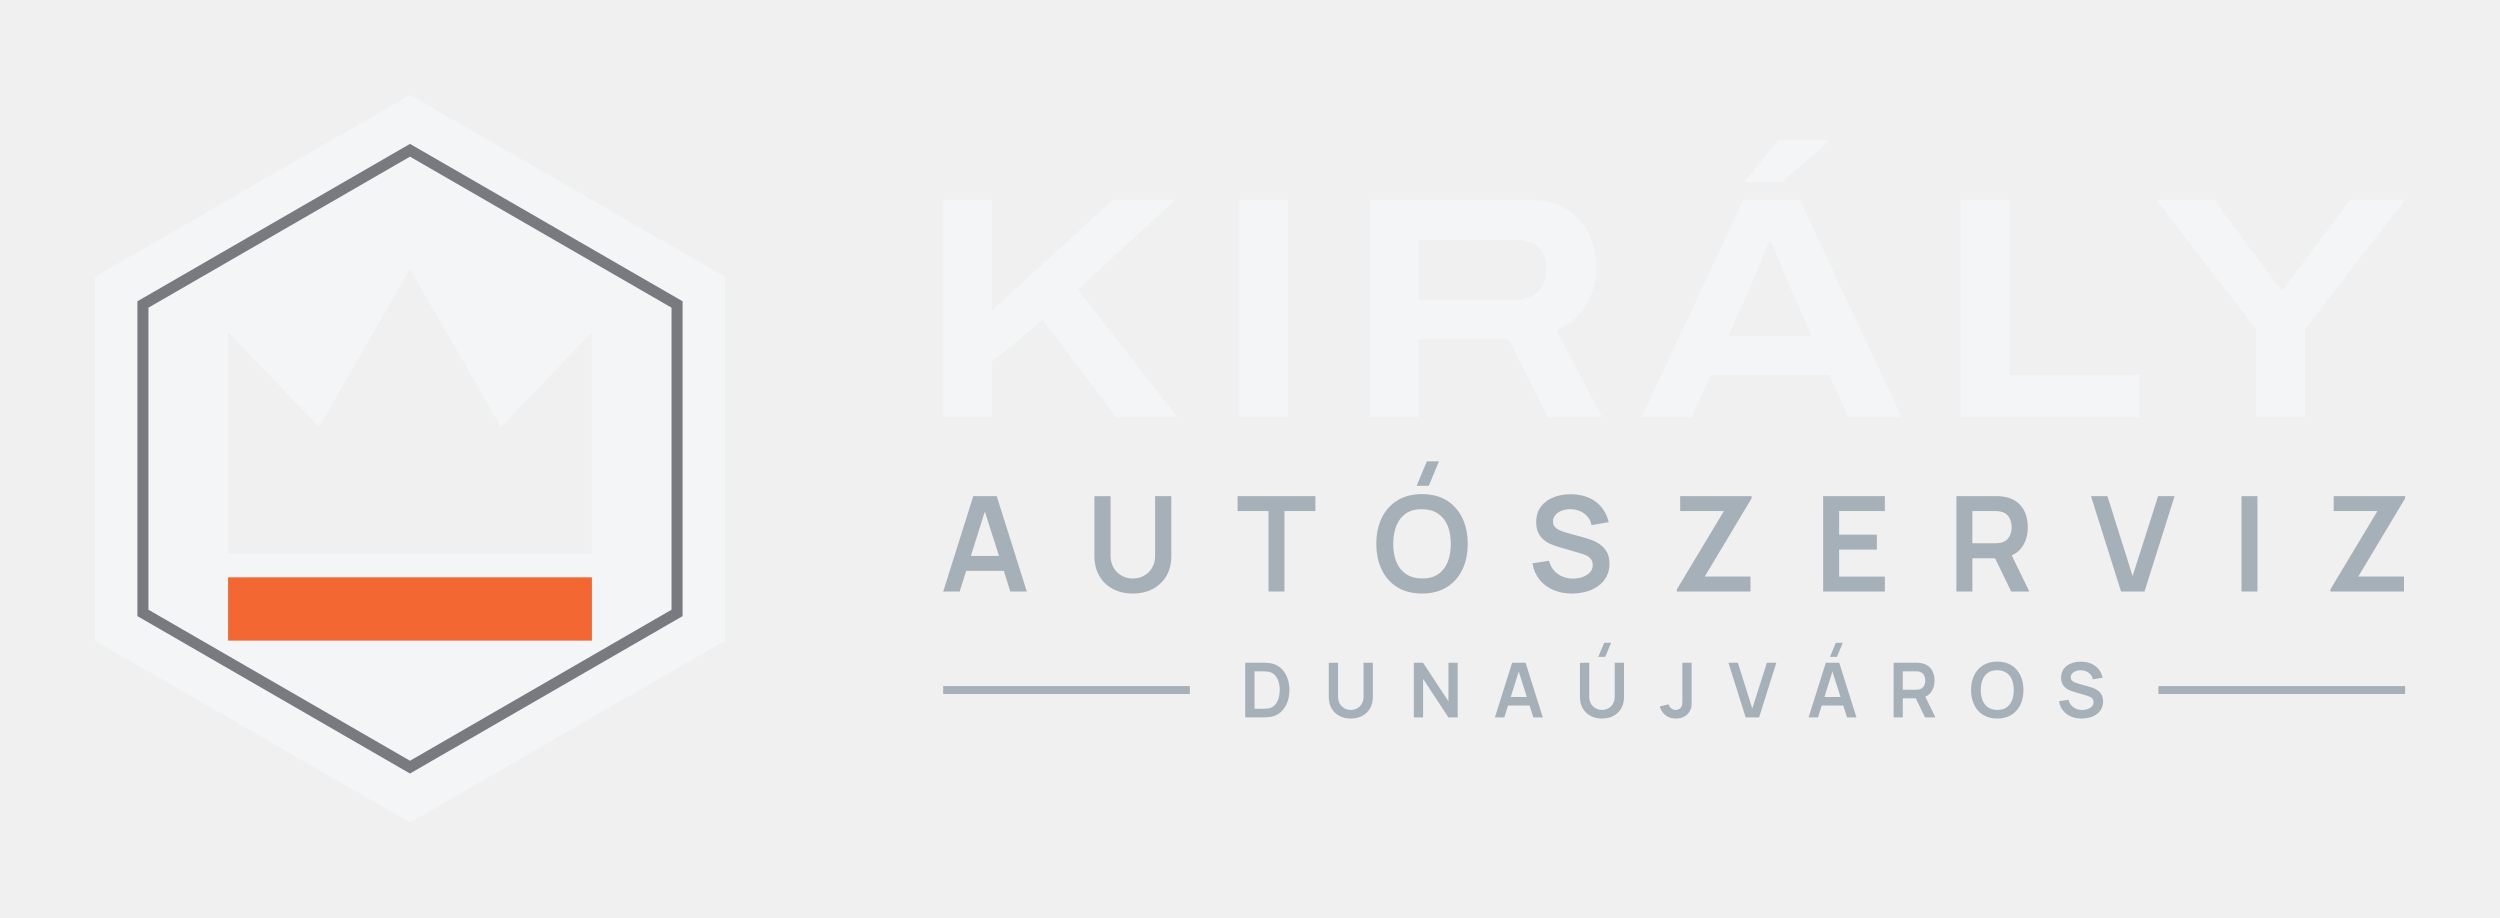
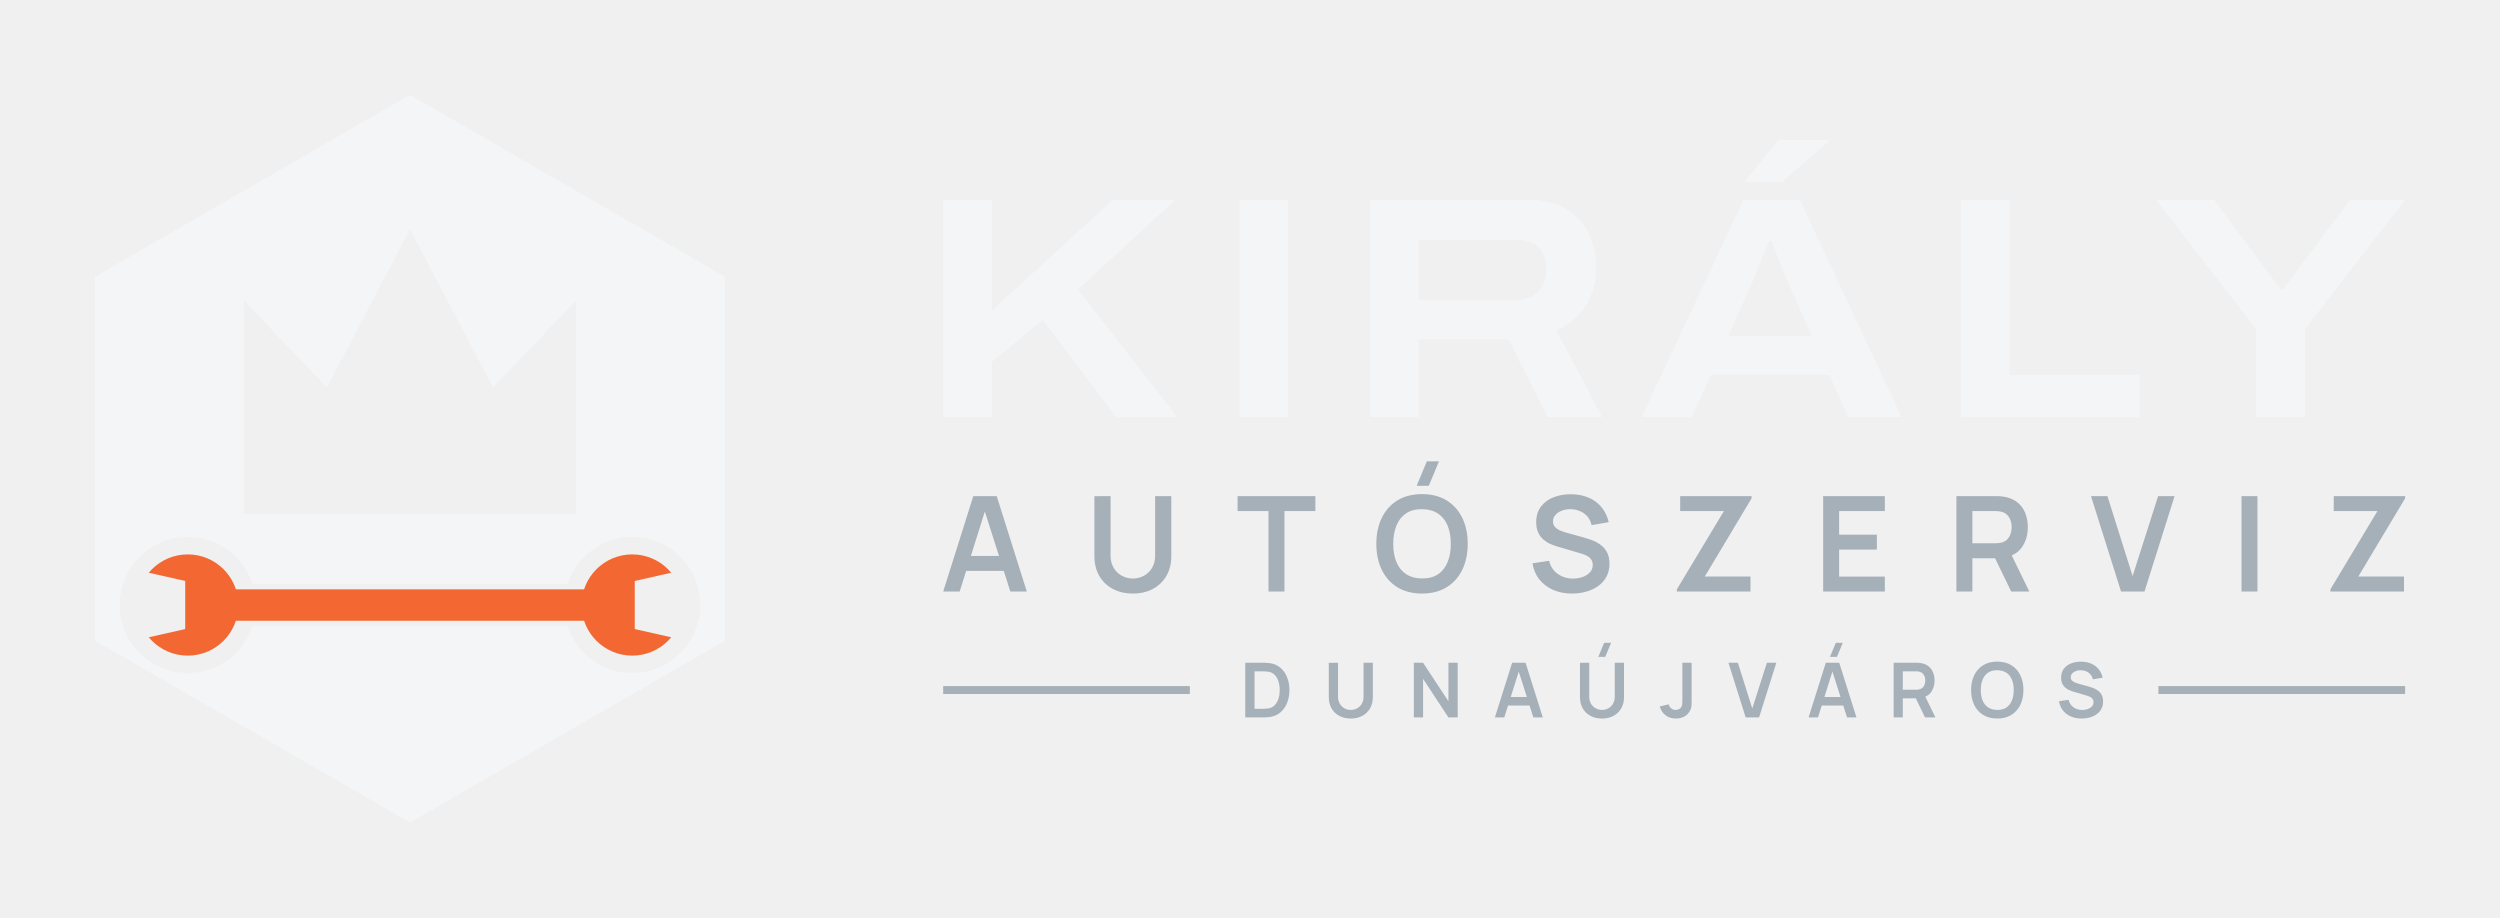
<svg xmlns="http://www.w3.org/2000/svg" viewBox="-1.84 -8 316.11 116" width="1264.44" height="464" role="img">
  <defs>
    <mask id="anya2" maskUnits="userSpaceOnUse" x="0" y="0" width="100" height="100">
      <rect width="100" height="100" fill="#000" />
      <path d="M89.84 73 L50 96 L10.16 73 L10.16 27 L50 4 L89.84 27Z" fill="#fff" />
-       <path d="M27 62 L27 34 L38.5 46 L50 26 L61.5 46 L73 34 L73 62Z" fill="#000" />
-       <rect x="27" y="65" width="46" height="8" fill="#000" />
+       <path d="M29 57 L29 30 L39.5 41 L50 21 L60.5 41 L71 30 L71 57Z" fill="#000" />
+       <rect x="21.9" y="65.83" width="56.2" height="5.33" fill="#000" />
+       <circle cx="21.9" cy="68.5" r="8.6" fill="#000" />
+       <circle cx="78.1" cy="68.5" r="8.6" fill="#000" />
+     </mask>
+     <mask id="kulcs2" maskUnits="userSpaceOnUse" x="0" y="0" width="100" height="100">
+       <rect width="100" height="100" fill="#000" />
+       <rect x="21.9" y="66.52" width="56.2" height="3.97" fill="#fff" />
+       <circle cx="21.9" cy="68.5" r="6.4" fill="#fff" />
+       <circle cx="78.1" cy="68.5" r="6.4" fill="#fff" />
+       <path d="M14.5 63.86L21.58 65.46V71.54L14.5 73.14Z" fill="#000" />
+       <path d="M85.5 63.86L78.42 65.46V71.54L85.5 73.14Z" fill="#000" />
    </mask>
  </defs>
  <rect width="100" height="100" fill="#F4F5F6" mask="url(#anya2)" />
-   <path d="M83.77 69.5 L50 89 L16.23 69.5 L16.23 30.5 L50 11 L83.77 30.5Z" fill="none" stroke="#11161C" stroke-width="1.4" opacity="0.55" />
-   <rect x="27" y="65" width="46" height="8" fill="#F26732" />
+   <rect width="100" height="100" fill="#F26732" mask="url(#kulcs2)" />
  <path d="M117.422 44.729V17.256H123.583V31.258L138.887 17.256H146.779L134.458 28.599L147.013 44.729H139.302L130.006 32.463L123.583 37.757V44.729ZM154.862 44.729V17.256H161.023V44.729ZM171.382 44.729V17.256H191.291Q194.256 17.256 196.169 18.408Q198.082 19.56 199.033 21.505Q199.984 23.45 199.984 25.873Q199.984 28.399 198.742 30.517Q197.5 32.634 194.972 33.799L200.736 44.729H193.847L188.882 34.916H177.543V44.729ZM177.543 29.911H189.813Q191.656 29.911 192.667 28.827Q193.679 27.744 193.679 25.981Q193.679 24.808 193.237 23.986Q192.794 23.165 191.931 22.739Q191.067 22.312 189.813 22.312H177.543ZM205.749 44.729 218.604 17.256H225.735L238.6 44.729H231.875L229.472 39.417H214.48L212.08 44.729ZM216.71 34.479H227.233L224.272 27.762Q224.088 27.338 223.765 26.564Q223.441 25.79 223.11 24.948Q222.779 24.106 222.502 23.417Q222.225 22.729 222.131 22.5H221.844Q221.527 23.291 221.111 24.318Q220.696 25.345 220.312 26.288Q219.929 27.23 219.672 27.788ZM218.741 15.023 222.997 9.713H229.36L229.372 9.892L223.462 15.023ZM246.102 44.729V17.256H252.263V39.405H268.706V44.729ZM283.442 44.729V33.627L270.782 17.256H278.099L286.522 28.572H286.858L295.339 17.256H302.272L289.602 33.627V44.729Z" fill="#F4F5F6" />
  <path d="M117.422 66.799 121.228 54.729H124.189L127.994 66.799H125.913L122.463 55.97H122.91L119.504 66.799ZM119.546 64.181V62.295H125.882V64.181ZM141.402 67.05Q139.963 67.05 138.868 66.464Q137.773 65.878 137.157 64.814Q136.541 63.751 136.541 62.315V54.743L138.586 54.729V62.262Q138.586 62.943 138.817 63.479Q139.047 64.015 139.443 64.388Q139.839 64.762 140.347 64.956Q140.855 65.15 141.402 65.15Q141.964 65.15 142.472 64.953Q142.979 64.755 143.372 64.381Q143.765 64.008 143.992 63.472Q144.219 62.936 144.219 62.262V54.729H146.264V62.315Q146.264 63.749 145.648 64.813Q145.032 65.877 143.936 66.464Q142.841 67.05 141.402 67.05ZM158.554 66.799V56.621H154.645V54.729H164.48V56.621H160.571V66.799ZM178.819 53.43H177.286L178.579 50.329H180.113ZM177.966 67.05Q176.157 67.05 174.863 66.26Q173.57 65.469 172.879 64.052Q172.188 62.636 172.188 60.764Q172.188 58.892 172.879 57.476Q173.57 56.059 174.863 55.268Q176.157 54.478 177.966 54.478Q179.775 54.478 181.069 55.268Q182.362 56.059 183.053 57.476Q183.744 58.892 183.744 60.764Q183.744 62.636 183.053 64.052Q182.362 65.469 181.069 66.26Q179.775 67.05 177.966 67.05ZM177.966 65.145Q179.181 65.159 179.989 64.613Q180.798 64.068 181.202 63.076Q181.606 62.084 181.606 60.764Q181.606 59.444 181.202 58.465Q180.798 57.487 179.989 56.942Q179.181 56.397 177.966 56.383Q176.751 56.369 175.944 56.914Q175.137 57.459 174.733 58.451Q174.328 59.444 174.325 60.764Q174.323 62.084 174.727 63.062Q175.132 64.04 175.941 64.585Q176.751 65.131 177.966 65.145ZM196.931 67.05Q195.609 67.05 194.549 66.589Q193.489 66.128 192.806 65.27Q192.123 64.411 191.933 63.225L194.034 62.91Q194.298 63.983 195.132 64.571Q195.966 65.159 197.057 65.159Q197.701 65.159 198.272 64.956Q198.843 64.754 199.199 64.366Q199.554 63.978 199.554 63.424Q199.554 63.168 199.471 62.956Q199.388 62.745 199.225 62.577Q199.063 62.408 198.808 62.271Q198.553 62.134 198.21 62.03L195.095 61.11Q194.693 60.994 194.226 60.795Q193.76 60.595 193.346 60.25Q192.933 59.905 192.667 59.364Q192.402 58.822 192.402 58.023Q192.402 56.857 192.995 56.067Q193.588 55.277 194.588 54.881Q195.588 54.485 196.816 54.492Q198.054 54.506 199.028 54.921Q200.001 55.335 200.653 56.121Q201.305 56.906 201.574 58.026L199.403 58.398Q199.272 57.762 198.888 57.316Q198.504 56.869 197.956 56.633Q197.407 56.397 196.788 56.383Q196.183 56.369 195.669 56.56Q195.155 56.751 194.84 57.101Q194.525 57.452 194.525 57.923Q194.525 58.371 194.793 58.649Q195.06 58.927 195.461 59.093Q195.862 59.258 196.269 59.367L198.431 59.968Q198.875 60.088 199.427 60.289Q199.979 60.49 200.49 60.85Q201.002 61.21 201.334 61.797Q201.666 62.384 201.666 63.284Q201.666 64.224 201.279 64.933Q200.891 65.642 200.226 66.111Q199.561 66.579 198.71 66.815Q197.858 67.05 196.931 67.05ZM210.191 66.799V66.519L216.139 56.621H210.61V54.729H219.637V55.014L213.722 64.896H219.497V66.799ZM228.689 66.799V54.729H236.484V56.621H230.706V59.602H235.478V61.493H230.706V64.907H236.484V66.799ZM245.536 66.799V54.729H250.523Q250.699 54.729 250.978 54.742Q251.257 54.754 251.49 54.796Q252.536 54.958 253.219 55.495Q253.902 56.033 254.233 56.847Q254.563 57.661 254.563 58.657Q254.563 60.137 253.817 61.196Q253.071 62.256 251.529 62.51L250.669 62.586H247.553V66.799ZM252.468 66.799 250.087 61.887 252.144 61.435 254.759 66.799ZM247.553 60.694H250.439Q250.61 60.694 250.817 60.677Q251.025 60.661 251.205 60.613Q251.705 60.486 251.994 60.168Q252.282 59.85 252.403 59.447Q252.524 59.043 252.524 58.657Q252.524 58.272 252.403 57.868Q252.282 57.464 251.994 57.147Q251.705 56.829 251.205 56.702Q251.025 56.653 250.817 56.637Q250.61 56.621 250.439 56.621H247.553ZM266.356 66.799 262.551 54.729H264.632L267.815 64.84L271.042 54.729H273.123L269.318 66.799ZM281.586 66.799V54.729H283.603V66.799ZM292.826 66.799V66.519L298.774 56.621H293.245V54.729H302.272V55.014L296.357 64.896H302.132V66.799Z" fill="#A6B0B8" />
  <path d="M155.612 82.711V75.799H157.813Q157.902 75.799 158.16 75.804Q158.417 75.808 158.655 75.839Q159.478 75.941 160.046 76.42Q160.613 76.9 160.906 77.638Q161.199 78.376 161.199 79.255Q161.199 80.135 160.906 80.873Q160.613 81.611 160.046 82.09Q159.478 82.568 158.655 82.671Q158.418 82.7 158.159 82.706Q157.901 82.711 157.813 82.711ZM156.788 81.62H157.813Q157.96 81.62 158.183 81.611Q158.405 81.603 158.58 81.57Q159.069 81.475 159.377 81.13Q159.684 80.786 159.829 80.292Q159.975 79.798 159.975 79.255Q159.975 78.692 159.825 78.198Q159.676 77.704 159.367 77.367Q159.057 77.031 158.58 76.94Q158.405 76.903 158.181 76.896Q157.957 76.89 157.813 76.89H156.788ZM168.961 82.855Q168.137 82.855 167.509 82.519Q166.882 82.184 166.529 81.574Q166.177 80.965 166.177 80.143V75.807L167.348 75.799V80.112Q167.348 80.503 167.48 80.81Q167.612 81.116 167.839 81.33Q168.065 81.544 168.356 81.656Q168.647 81.767 168.961 81.767Q169.282 81.767 169.573 81.654Q169.864 81.54 170.089 81.326Q170.313 81.112 170.443 80.806Q170.573 80.499 170.573 80.112V75.799H171.745V80.143Q171.745 80.964 171.392 81.574Q171.039 82.183 170.412 82.519Q169.785 82.855 168.961 82.855ZM176.929 82.711V75.799H178.1L181.305 80.671V75.799H182.476V82.711H181.305L178.1 77.837V82.711ZM187.181 82.711 189.361 75.799H191.057L193.236 82.711H192.044L190.068 76.509H190.324L188.373 82.711ZM188.397 81.212V80.132H192.026V81.212ZM201.135 75.055H200.257L200.997 73.279H201.876ZM200.722 82.855Q199.898 82.855 199.271 82.519Q198.644 82.184 198.291 81.574Q197.938 80.965 197.938 80.143V75.807L199.109 75.799V80.112Q199.109 80.503 199.241 80.81Q199.373 81.116 199.6 81.33Q199.827 81.544 200.118 81.656Q200.409 81.767 200.722 81.767Q201.044 81.767 201.335 81.654Q201.625 81.54 201.85 81.326Q202.075 81.112 202.205 80.806Q202.335 80.499 202.335 80.112V75.799H203.506V80.143Q203.506 80.964 203.153 81.574Q202.801 82.183 202.173 82.519Q201.546 82.855 200.722 82.855ZM210.073 82.853Q209.281 82.853 208.755 82.44Q208.23 82.028 208.018 81.327L209.159 81.055Q209.213 81.348 209.469 81.559Q209.724 81.77 210.028 81.77Q210.232 81.77 210.458 81.662Q210.684 81.554 210.791 81.314Q210.861 81.158 210.872 80.946Q210.884 80.734 210.884 80.452V75.799H212.055V80.452Q212.055 80.772 212.052 81.014Q212.049 81.256 212.004 81.469Q211.958 81.682 211.826 81.909Q211.544 82.4 211.086 82.627Q210.628 82.853 210.073 82.853ZM218.89 82.711 216.711 75.799H217.903L219.725 81.589L221.573 75.799H222.765L220.586 82.711ZM230.428 75.055H229.549L230.29 73.279H231.169ZM226.844 82.711 229.023 75.799H230.719L232.898 82.711H231.706L229.73 76.509H229.986L228.036 82.711ZM228.06 81.212V80.132H231.689V81.212ZM237.601 82.711V75.799H240.457Q240.557 75.799 240.717 75.806Q240.877 75.813 241.01 75.837Q241.609 75.93 242.001 76.238Q242.392 76.545 242.581 77.012Q242.77 77.478 242.77 78.048Q242.77 78.896 242.343 79.502Q241.916 80.109 241.033 80.255L240.54 80.298H238.756V82.711ZM241.57 82.711 240.207 79.898 241.385 79.639 242.882 82.711ZM238.756 79.215H240.409Q240.506 79.215 240.625 79.205Q240.744 79.196 240.847 79.168Q241.133 79.096 241.299 78.914Q241.464 78.732 241.533 78.5Q241.602 78.269 241.602 78.048Q241.602 77.828 241.533 77.596Q241.464 77.365 241.299 77.183Q241.133 77.001 240.847 76.928Q240.744 76.9 240.625 76.891Q240.506 76.882 240.409 76.882H238.756ZM250.701 82.855Q249.665 82.855 248.925 82.402Q248.184 81.949 247.788 81.138Q247.393 80.327 247.393 79.255Q247.393 78.183 247.788 77.372Q248.184 76.56 248.925 76.108Q249.665 75.655 250.701 75.655Q251.737 75.655 252.478 76.108Q253.219 76.56 253.615 77.372Q254.01 78.183 254.01 79.255Q254.01 80.327 253.615 81.138Q253.219 81.949 252.478 82.402Q251.737 82.855 250.701 82.855ZM250.701 81.764Q251.397 81.772 251.86 81.459Q252.323 81.147 252.555 80.579Q252.786 80.011 252.786 79.255Q252.786 78.499 252.555 77.938Q252.323 77.378 251.86 77.066Q251.397 76.754 250.701 76.746Q250.005 76.738 249.543 77.05Q249.081 77.362 248.85 77.93Q248.618 78.499 248.617 79.255Q248.615 80.011 248.847 80.571Q249.078 81.131 249.542 81.443Q250.005 81.756 250.701 81.764ZM261.37 82.855Q260.613 82.855 260.006 82.591Q259.399 82.327 259.008 81.835Q258.617 81.344 258.508 80.664L259.711 80.484Q259.862 81.098 260.34 81.435Q260.817 81.772 261.442 81.772Q261.811 81.772 262.138 81.656Q262.465 81.54 262.669 81.318Q262.873 81.096 262.873 80.778Q262.873 80.632 262.825 80.51Q262.777 80.389 262.684 80.293Q262.591 80.196 262.445 80.118Q262.299 80.04 262.103 79.98L260.319 79.453Q260.089 79.387 259.821 79.272Q259.554 79.158 259.317 78.96Q259.081 78.763 258.929 78.453Q258.777 78.143 258.777 77.685Q258.777 77.017 259.116 76.565Q259.456 76.112 260.029 75.886Q260.601 75.659 261.305 75.663Q262.013 75.671 262.571 75.908Q263.129 76.146 263.502 76.596Q263.875 77.045 264.029 77.687L262.786 77.9Q262.711 77.536 262.491 77.28Q262.271 77.024 261.957 76.889Q261.643 76.754 261.289 76.746Q260.942 76.738 260.648 76.847Q260.353 76.956 260.173 77.157Q259.993 77.358 259.993 77.628Q259.993 77.884 260.146 78.044Q260.299 78.203 260.529 78.298Q260.758 78.392 260.991 78.455L262.229 78.799Q262.484 78.868 262.8 78.983Q263.116 79.098 263.409 79.304Q263.701 79.51 263.892 79.846Q264.082 80.183 264.082 80.698Q264.082 81.236 263.86 81.642Q263.638 82.048 263.257 82.317Q262.877 82.585 262.389 82.72Q261.901 82.855 261.37 82.855Z" fill="#A6B0B8" />
  <rect x="117.42" y="78.75" width="31.19" height="1" fill="#A6B0B8" />
  <rect x="271.08" y="78.75" width="31.19" height="1" fill="#A6B0B8" />
</svg>
